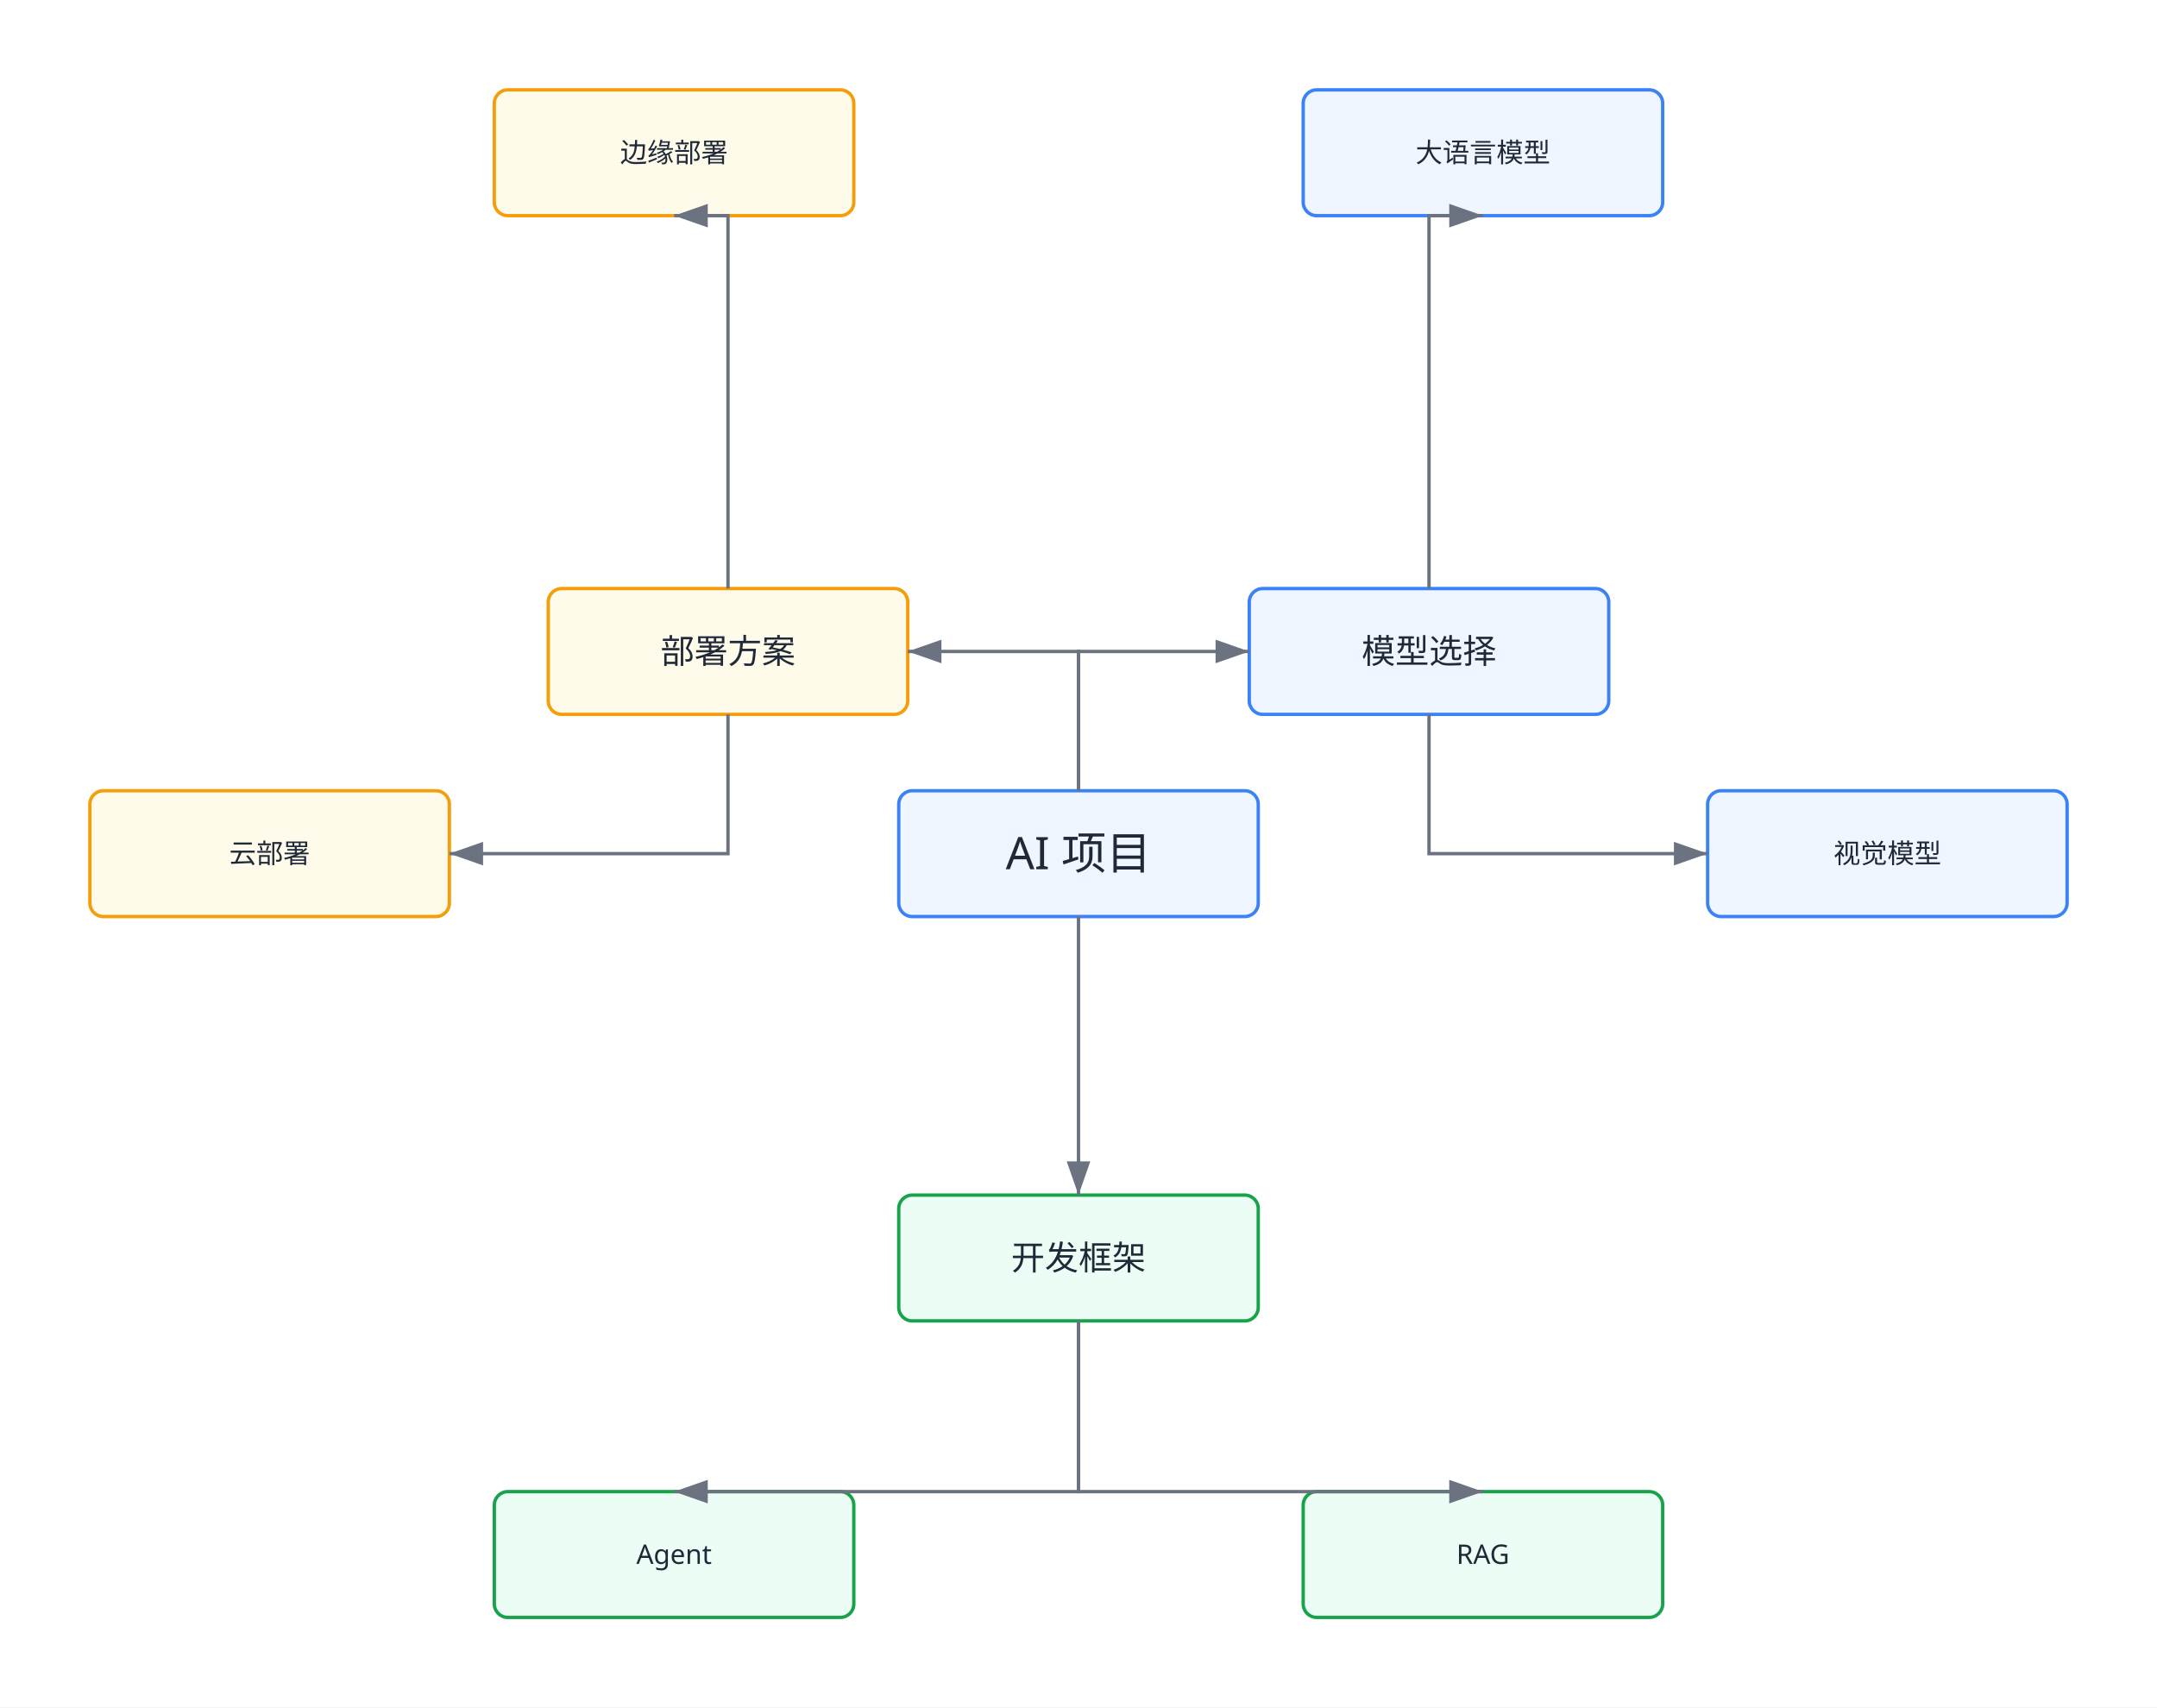
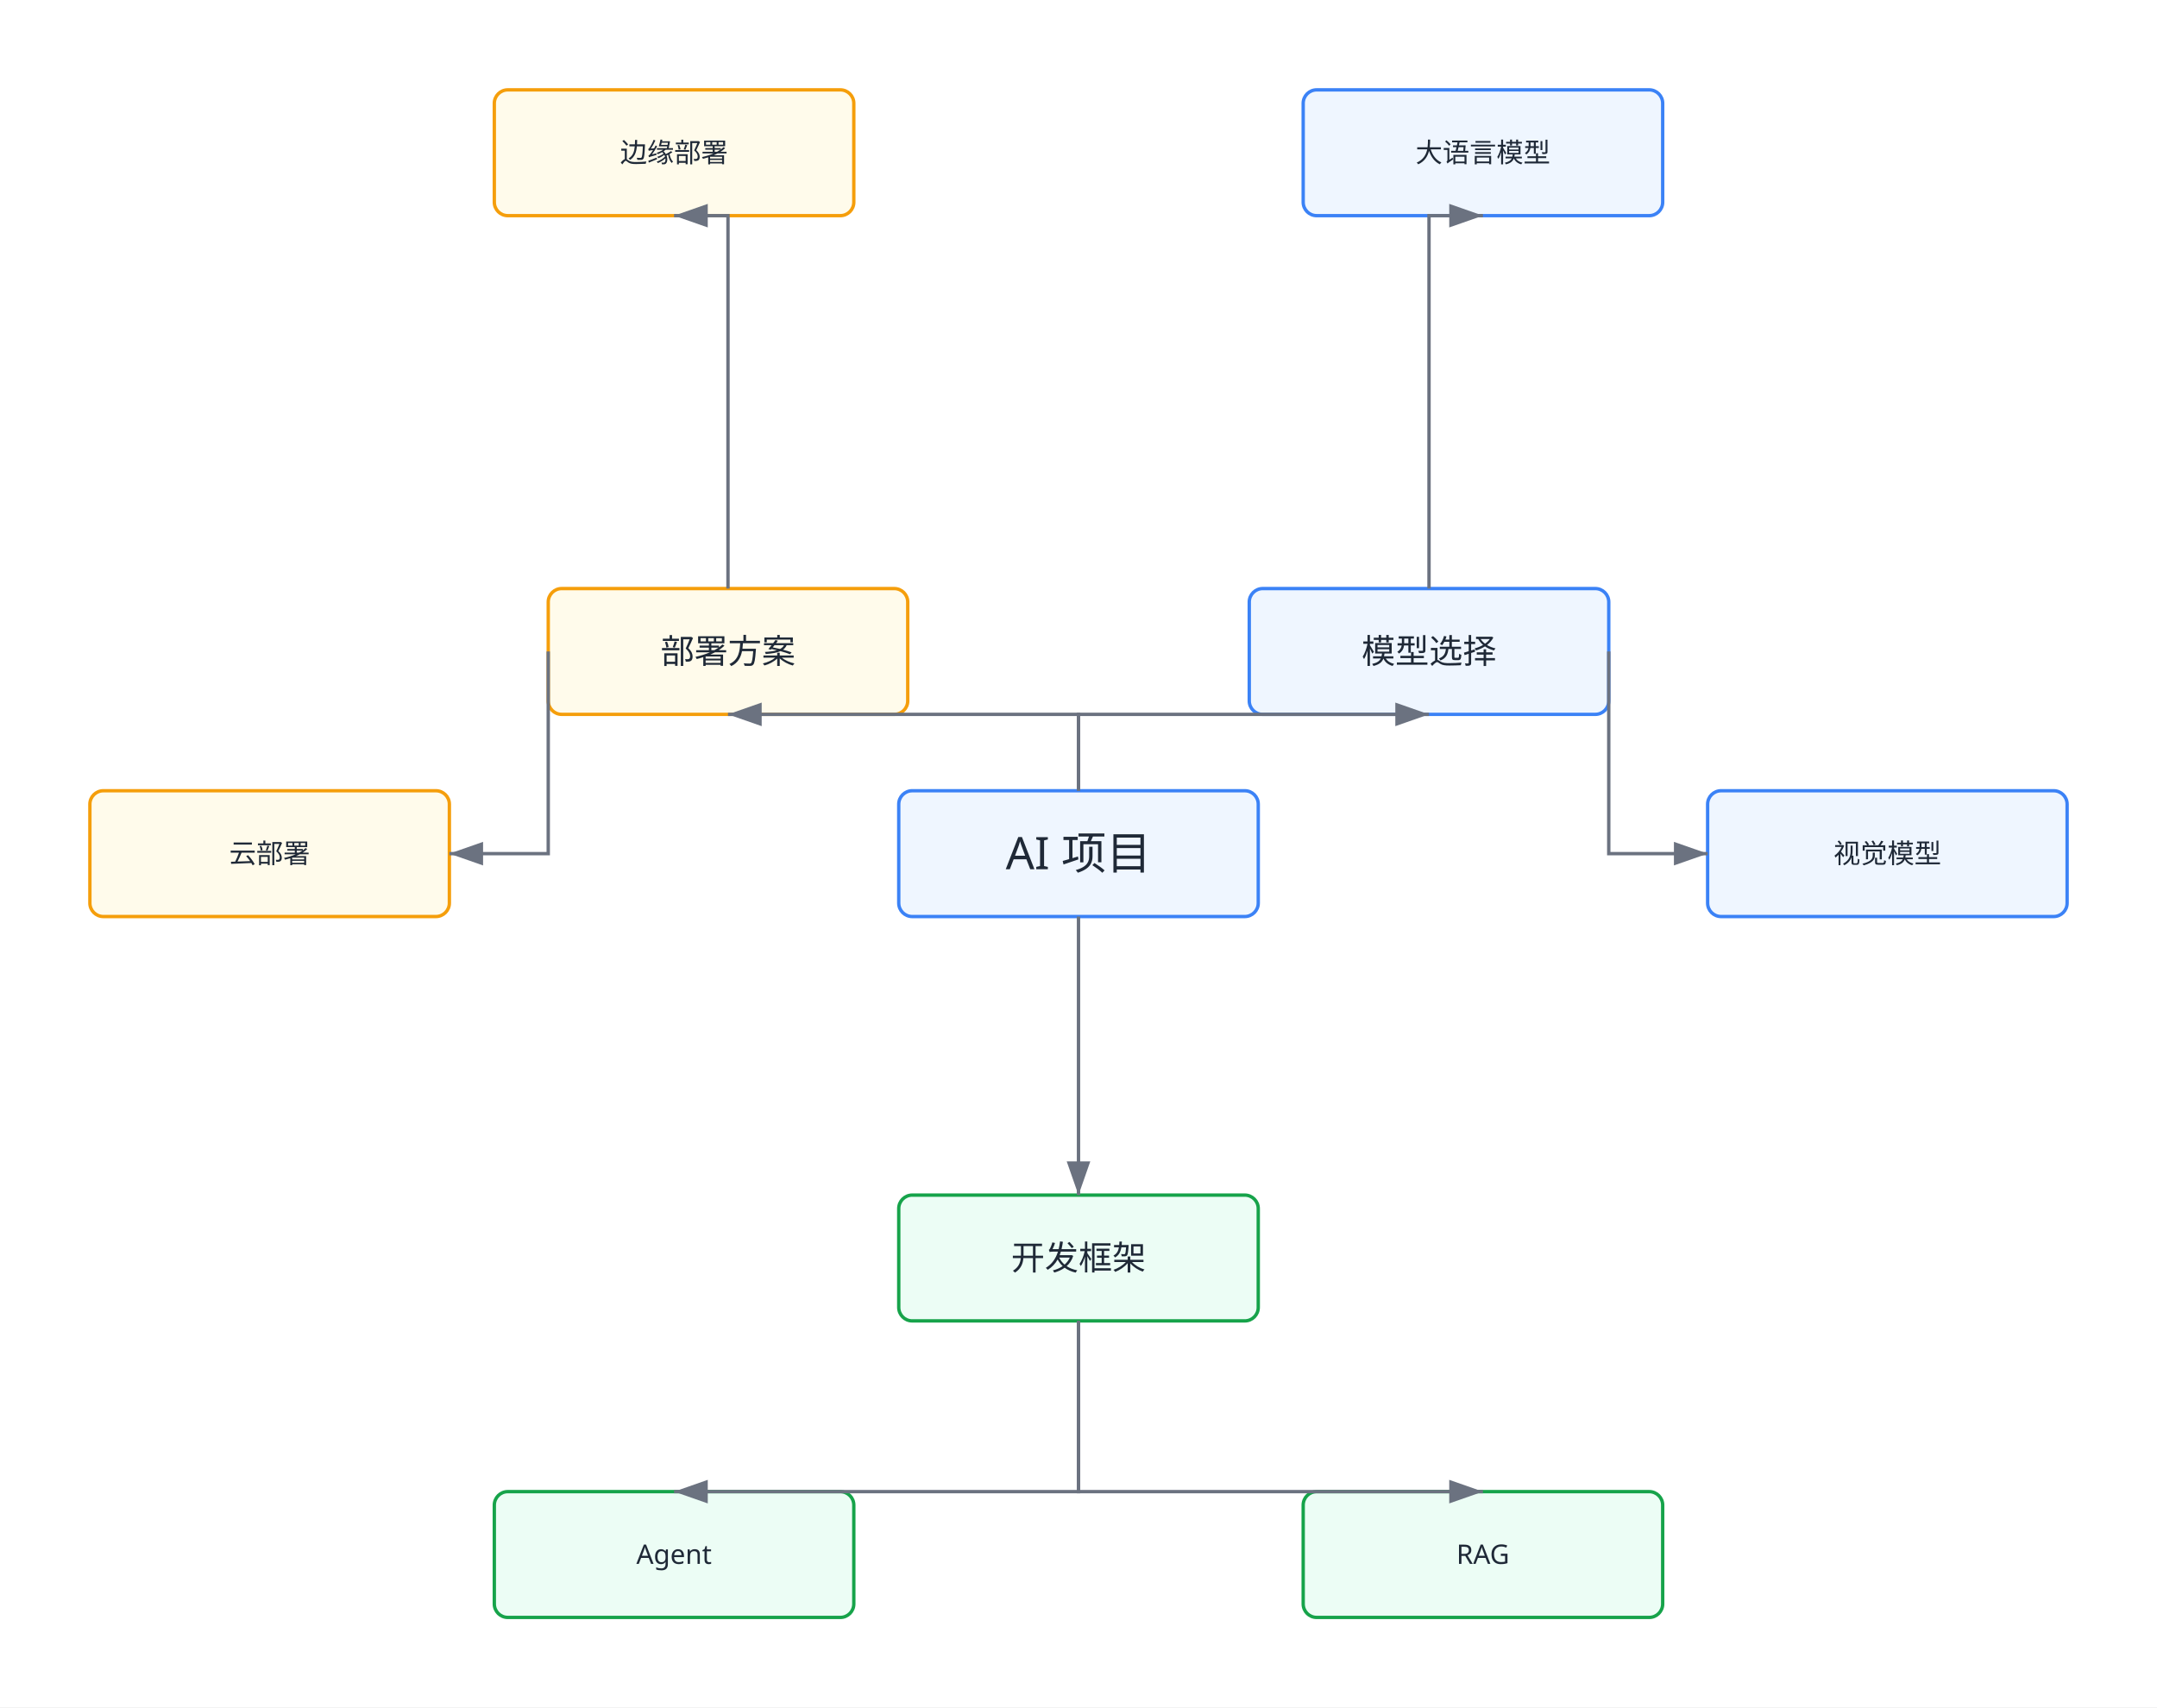
<svg xmlns="http://www.w3.org/2000/svg" width="960" height="760" viewBox="0 0 960 760">
  <defs>
    <marker id="arrowhead" markerWidth="10" markerHeight="7" refX="10" refY="3.5" orient="auto">
      <polygon points="0 0, 10 3.5, 0 7" fill="#6b7280" />
    </marker>
    <marker id="arrowhead-purple" markerWidth="10" markerHeight="7" refX="10" refY="3.5" orient="auto">
      <polygon points="0 0, 10 3.5, 0 7" fill="#7c3aed" />
    </marker>
  </defs>
  <style>.lgdl-anchors,.lgdl-edge-anchors{opacity:0;pointer-events:none;transition:opacity .12s ease}.lgdl-node:hover + .lgdl-anchors,.lgdl-class:hover + .lgdl-anchors,.lgdl-group:hover + .lgdl-anchors,.lgdl-lane:hover + .lgdl-anchors{opacity:1}.lgdl-edge:hover + .lgdl-edge-anchors,.lgdl-aggregate-edge:hover + .lgdl-edge-anchors{opacity:1}.lgdl-node.lgdl-hovered + .lgdl-anchors,.lgdl-class.lgdl-hovered + .lgdl-anchors,.lgdl-group.lgdl-hovered + .lgdl-anchors,.lgdl-lane.lgdl-hovered + .lgdl-anchors{opacity:1}.lgdl-edge.lgdl-hovered + .lgdl-edge-anchors,.lgdl-aggregate-edge.lgdl-hovered + .lgdl-edge-anchors{opacity:1}.lgdl-hovered{filter:drop-shadow(0 0 3px rgba(79,70,229,.65))}</style>
  <rect x="0" y="0" width="960" height="760" fill="#ffffff" />
  <g class="lgdl-node" data-lgdl-loc="nodes[0]">
    <rect x="400" y="352" width="160" height="56" rx="6" ry="6" fill="#eff6ff" stroke="#3b82f6" stroke-width="1.5" />
    <text x="480" y="380" font-family="'Segoe UI', 'PingFang SC', 'Microsoft YaHei', sans-serif" font-size="20" fill="#1f2937" text-anchor="middle" dominant-baseline="middle">AI 项目</text>
  </g>
  <g class="lgdl-anchors">
    <circle cx="560.0" cy="380.0" r="3" fill="#3b82f6" />
    <circle cx="560.0" cy="401.4" r="3" fill="#3b82f6" />
    <circle cx="528.5" cy="408.0" r="3" fill="#3b82f6" />
    <circle cx="508.0" cy="408.0" r="3" fill="#3b82f6" />
    <circle cx="496.2" cy="408.0" r="3" fill="#3b82f6" />
    <circle cx="487.5" cy="408.0" r="3" fill="#3b82f6" />
    <circle cx="480.0" cy="408.0" r="3" fill="#3b82f6" />
    <circle cx="472.5" cy="408.0" r="3" fill="#3b82f6" />
    <circle cx="463.8" cy="408.0" r="3" fill="#3b82f6" />
    <circle cx="452.0" cy="408.0" r="3" fill="#3b82f6" />
    <circle cx="431.5" cy="408.0" r="3" fill="#3b82f6" />
    <circle cx="400.0" cy="401.4" r="3" fill="#3b82f6" />
    <circle cx="400.0" cy="380.0" r="3" fill="#3b82f6" />
    <circle cx="400.0" cy="358.6" r="3" fill="#3b82f6" />
    <circle cx="431.5" cy="352.0" r="3" fill="#3b82f6" />
    <circle cx="452.0" cy="352.0" r="3" fill="#3b82f6" />
    <circle cx="463.8" cy="352.0" r="3" fill="#3b82f6" />
    <circle cx="472.5" cy="352.0" r="3" fill="#3b82f6" />
    <circle cx="480.0" cy="352.0" r="3" fill="#3b82f6" />
    <circle cx="487.5" cy="352.0" r="3" fill="#3b82f6" />
    <circle cx="496.2" cy="352.0" r="3" fill="#3b82f6" />
    <circle cx="508.0" cy="352.0" r="3" fill="#3b82f6" />
    <circle cx="528.5" cy="352.0" r="3" fill="#3b82f6" />
    <circle cx="560.0" cy="358.6" r="3" fill="#3b82f6" />
  </g>
  <g class="lgdl-node" data-lgdl-loc="nodes[1]">
    <rect x="556" y="262" width="160" height="56" rx="6" ry="6" fill="#eff6ff" stroke="#3b82f6" stroke-width="1.5" />
    <text x="636" y="290" font-family="'Segoe UI', 'PingFang SC', 'Microsoft YaHei', sans-serif" font-size="15" fill="#1f2937" text-anchor="middle" dominant-baseline="middle">模型选择</text>
  </g>
  <g class="lgdl-anchors">
    <circle cx="716.0" cy="290.0" r="3" fill="#3b82f6" />
    <circle cx="716.0" cy="311.4" r="3" fill="#3b82f6" />
    <circle cx="684.5" cy="318.0" r="3" fill="#3b82f6" />
    <circle cx="664.0" cy="318.0" r="3" fill="#3b82f6" />
    <circle cx="652.2" cy="318.0" r="3" fill="#3b82f6" />
    <circle cx="643.5" cy="318.0" r="3" fill="#3b82f6" />
    <circle cx="636.0" cy="318.0" r="3" fill="#3b82f6" />
    <circle cx="628.5" cy="318.0" r="3" fill="#3b82f6" />
    <circle cx="619.8" cy="318.0" r="3" fill="#3b82f6" />
    <circle cx="608.0" cy="318.0" r="3" fill="#3b82f6" />
    <circle cx="587.5" cy="318.0" r="3" fill="#3b82f6" />
    <circle cx="556.0" cy="311.4" r="3" fill="#3b82f6" />
    <circle cx="556.0" cy="290.0" r="3" fill="#3b82f6" />
    <circle cx="556.0" cy="268.6" r="3" fill="#3b82f6" />
    <circle cx="587.5" cy="262.0" r="3" fill="#3b82f6" />
    <circle cx="608.0" cy="262.0" r="3" fill="#3b82f6" />
    <circle cx="619.8" cy="262.0" r="3" fill="#3b82f6" />
    <circle cx="628.5" cy="262.0" r="3" fill="#3b82f6" />
    <circle cx="636.0" cy="262.0" r="3" fill="#3b82f6" />
    <circle cx="643.5" cy="262.0" r="3" fill="#3b82f6" />
    <circle cx="652.2" cy="262.0" r="3" fill="#3b82f6" />
    <circle cx="664.0" cy="262.0" r="3" fill="#3b82f6" />
    <circle cx="684.5" cy="262.0" r="3" fill="#3b82f6" />
    <circle cx="716.0" cy="268.6" r="3" fill="#3b82f6" />
  </g>
  <g class="lgdl-node" data-lgdl-loc="nodes[2]">
    <rect x="400" y="532" width="160" height="56" rx="6" ry="6" fill="#ecfdf5" stroke="#16a34a" stroke-width="1.5" />
    <text x="480" y="560" font-family="'Segoe UI', 'PingFang SC', 'Microsoft YaHei', sans-serif" font-size="15" fill="#1f2937" text-anchor="middle" dominant-baseline="middle">开发框架</text>
  </g>
  <g class="lgdl-anchors">
    <circle cx="560.0" cy="560.0" r="3" fill="#16a34a" />
    <circle cx="560.0" cy="581.4" r="3" fill="#16a34a" />
    <circle cx="528.5" cy="588.0" r="3" fill="#16a34a" />
    <circle cx="508.0" cy="588.0" r="3" fill="#16a34a" />
    <circle cx="496.2" cy="588.0" r="3" fill="#16a34a" />
    <circle cx="487.5" cy="588.0" r="3" fill="#16a34a" />
    <circle cx="480.0" cy="588.0" r="3" fill="#16a34a" />
    <circle cx="472.5" cy="588.0" r="3" fill="#16a34a" />
    <circle cx="463.8" cy="588.0" r="3" fill="#16a34a" />
    <circle cx="452.0" cy="588.0" r="3" fill="#16a34a" />
    <circle cx="431.5" cy="588.0" r="3" fill="#16a34a" />
    <circle cx="400.0" cy="581.4" r="3" fill="#16a34a" />
    <circle cx="400.0" cy="560.0" r="3" fill="#16a34a" />
    <circle cx="400.0" cy="538.6" r="3" fill="#16a34a" />
    <circle cx="431.5" cy="532.0" r="3" fill="#16a34a" />
    <circle cx="452.0" cy="532.0" r="3" fill="#16a34a" />
    <circle cx="463.8" cy="532.0" r="3" fill="#16a34a" />
    <circle cx="472.5" cy="532.0" r="3" fill="#16a34a" />
    <circle cx="480.0" cy="532.0" r="3" fill="#16a34a" />
    <circle cx="487.5" cy="532.0" r="3" fill="#16a34a" />
    <circle cx="496.2" cy="532.0" r="3" fill="#16a34a" />
    <circle cx="508.0" cy="532.0" r="3" fill="#16a34a" />
    <circle cx="528.5" cy="532.0" r="3" fill="#16a34a" />
    <circle cx="560.0" cy="538.6" r="3" fill="#16a34a" />
  </g>
  <g class="lgdl-node" data-lgdl-loc="nodes[3]">
    <rect x="244" y="262" width="160" height="56" rx="6" ry="6" fill="#fffbeb" stroke="#f59e0b" stroke-width="1.5" />
    <text x="324" y="290" font-family="'Segoe UI', 'PingFang SC', 'Microsoft YaHei', sans-serif" font-size="15" fill="#1f2937" text-anchor="middle" dominant-baseline="middle">部署方案</text>
  </g>
  <g class="lgdl-anchors">
    <circle cx="404.0" cy="290.0" r="3" fill="#f59e0b" />
    <circle cx="404.0" cy="311.4" r="3" fill="#f59e0b" />
    <circle cx="372.5" cy="318.0" r="3" fill="#f59e0b" />
    <circle cx="352.0" cy="318.0" r="3" fill="#f59e0b" />
    <circle cx="340.2" cy="318.0" r="3" fill="#f59e0b" />
    <circle cx="331.5" cy="318.0" r="3" fill="#f59e0b" />
    <circle cx="324.0" cy="318.0" r="3" fill="#f59e0b" />
    <circle cx="316.5" cy="318.0" r="3" fill="#f59e0b" />
    <circle cx="307.8" cy="318.0" r="3" fill="#f59e0b" />
    <circle cx="296.0" cy="318.0" r="3" fill="#f59e0b" />
    <circle cx="275.5" cy="318.0" r="3" fill="#f59e0b" />
    <circle cx="244.0" cy="311.4" r="3" fill="#f59e0b" />
    <circle cx="244.0" cy="290.0" r="3" fill="#f59e0b" />
    <circle cx="244.0" cy="268.6" r="3" fill="#f59e0b" />
    <circle cx="275.5" cy="262.0" r="3" fill="#f59e0b" />
    <circle cx="296.0" cy="262.0" r="3" fill="#f59e0b" />
    <circle cx="307.8" cy="262.0" r="3" fill="#f59e0b" />
    <circle cx="316.5" cy="262.0" r="3" fill="#f59e0b" />
    <circle cx="324.0" cy="262.0" r="3" fill="#f59e0b" />
    <circle cx="331.5" cy="262.0" r="3" fill="#f59e0b" />
    <circle cx="340.2" cy="262.0" r="3" fill="#f59e0b" />
    <circle cx="352.0" cy="262.0" r="3" fill="#f59e0b" />
    <circle cx="372.5" cy="262.0" r="3" fill="#f59e0b" />
    <circle cx="404.0" cy="268.6" r="3" fill="#f59e0b" />
  </g>
  <g class="lgdl-node" data-lgdl-loc="nodes[4]">
    <rect x="580" y="40" width="160" height="56" rx="6" ry="6" fill="#eff6ff" stroke="#3b82f6" stroke-width="1.5" />
    <text x="660" y="68" font-family="'Segoe UI', 'PingFang SC', 'Microsoft YaHei', sans-serif" font-size="12" fill="#1f2937" text-anchor="middle" dominant-baseline="middle">大语言模型</text>
  </g>
  <g class="lgdl-anchors">
    <circle cx="740.0" cy="68.0" r="3" fill="#3b82f6" />
    <circle cx="740.0" cy="89.4" r="3" fill="#3b82f6" />
    <circle cx="708.5" cy="96.0" r="3" fill="#3b82f6" />
    <circle cx="688.0" cy="96.0" r="3" fill="#3b82f6" />
    <circle cx="676.2" cy="96.0" r="3" fill="#3b82f6" />
    <circle cx="667.5" cy="96.0" r="3" fill="#3b82f6" />
    <circle cx="660.0" cy="96.0" r="3" fill="#3b82f6" />
    <circle cx="652.5" cy="96.0" r="3" fill="#3b82f6" />
    <circle cx="643.8" cy="96.0" r="3" fill="#3b82f6" />
    <circle cx="632.0" cy="96.0" r="3" fill="#3b82f6" />
    <circle cx="611.5" cy="96.0" r="3" fill="#3b82f6" />
    <circle cx="580.0" cy="89.4" r="3" fill="#3b82f6" />
    <circle cx="580.0" cy="68.0" r="3" fill="#3b82f6" />
    <circle cx="580.0" cy="46.6" r="3" fill="#3b82f6" />
    <circle cx="611.5" cy="40.0" r="3" fill="#3b82f6" />
    <circle cx="632.0" cy="40.0" r="3" fill="#3b82f6" />
    <circle cx="643.8" cy="40.0" r="3" fill="#3b82f6" />
    <circle cx="652.5" cy="40.0" r="3" fill="#3b82f6" />
    <circle cx="660.0" cy="40.0" r="3" fill="#3b82f6" />
    <circle cx="667.5" cy="40.0" r="3" fill="#3b82f6" />
    <circle cx="676.2" cy="40.0" r="3" fill="#3b82f6" />
    <circle cx="688.0" cy="40.0" r="3" fill="#3b82f6" />
    <circle cx="708.5" cy="40.0" r="3" fill="#3b82f6" />
    <circle cx="740.0" cy="46.6" r="3" fill="#3b82f6" />
  </g>
  <g class="lgdl-node" data-lgdl-loc="nodes[5]">
    <rect x="760" y="352" width="160" height="56" rx="6" ry="6" fill="#eff6ff" stroke="#3b82f6" stroke-width="1.5" />
    <text x="840" y="380" font-family="'Segoe UI', 'PingFang SC', 'Microsoft YaHei', sans-serif" font-size="12" fill="#1f2937" text-anchor="middle" dominant-baseline="middle">视觉模型</text>
  </g>
  <g class="lgdl-anchors">
    <circle cx="920.0" cy="380.0" r="3" fill="#3b82f6" />
    <circle cx="920.0" cy="401.4" r="3" fill="#3b82f6" />
    <circle cx="888.5" cy="408.0" r="3" fill="#3b82f6" />
    <circle cx="868.0" cy="408.0" r="3" fill="#3b82f6" />
    <circle cx="856.2" cy="408.0" r="3" fill="#3b82f6" />
    <circle cx="847.5" cy="408.0" r="3" fill="#3b82f6" />
    <circle cx="840.0" cy="408.0" r="3" fill="#3b82f6" />
    <circle cx="832.5" cy="408.0" r="3" fill="#3b82f6" />
    <circle cx="823.8" cy="408.0" r="3" fill="#3b82f6" />
    <circle cx="812.0" cy="408.0" r="3" fill="#3b82f6" />
    <circle cx="791.5" cy="408.0" r="3" fill="#3b82f6" />
    <circle cx="760.0" cy="401.4" r="3" fill="#3b82f6" />
    <circle cx="760.0" cy="380.0" r="3" fill="#3b82f6" />
    <circle cx="760.0" cy="358.6" r="3" fill="#3b82f6" />
    <circle cx="791.5" cy="352.0" r="3" fill="#3b82f6" />
    <circle cx="812.0" cy="352.0" r="3" fill="#3b82f6" />
    <circle cx="823.8" cy="352.0" r="3" fill="#3b82f6" />
    <circle cx="832.5" cy="352.0" r="3" fill="#3b82f6" />
    <circle cx="840.0" cy="352.0" r="3" fill="#3b82f6" />
    <circle cx="847.5" cy="352.0" r="3" fill="#3b82f6" />
    <circle cx="856.2" cy="352.0" r="3" fill="#3b82f6" />
    <circle cx="868.0" cy="352.0" r="3" fill="#3b82f6" />
    <circle cx="888.5" cy="352.0" r="3" fill="#3b82f6" />
    <circle cx="920.0" cy="358.6" r="3" fill="#3b82f6" />
  </g>
  <g class="lgdl-node" data-lgdl-loc="nodes[6]">
    <rect x="580" y="664" width="160" height="56" rx="6" ry="6" fill="#ecfdf5" stroke="#16a34a" stroke-width="1.5" />
    <text x="660" y="692" font-family="'Segoe UI', 'PingFang SC', 'Microsoft YaHei', sans-serif" font-size="12" fill="#1f2937" text-anchor="middle" dominant-baseline="middle">RAG</text>
  </g>
  <g class="lgdl-anchors">
    <circle cx="740.0" cy="692.0" r="3" fill="#16a34a" />
    <circle cx="740.0" cy="713.4" r="3" fill="#16a34a" />
    <circle cx="708.5" cy="720.0" r="3" fill="#16a34a" />
    <circle cx="688.0" cy="720.0" r="3" fill="#16a34a" />
    <circle cx="676.2" cy="720.0" r="3" fill="#16a34a" />
    <circle cx="667.5" cy="720.0" r="3" fill="#16a34a" />
    <circle cx="660.0" cy="720.0" r="3" fill="#16a34a" />
    <circle cx="652.5" cy="720.0" r="3" fill="#16a34a" />
    <circle cx="643.8" cy="720.0" r="3" fill="#16a34a" />
    <circle cx="632.0" cy="720.0" r="3" fill="#16a34a" />
    <circle cx="611.5" cy="720.0" r="3" fill="#16a34a" />
    <circle cx="580.0" cy="713.4" r="3" fill="#16a34a" />
    <circle cx="580.0" cy="692.0" r="3" fill="#16a34a" />
    <circle cx="580.0" cy="670.6" r="3" fill="#16a34a" />
    <circle cx="611.5" cy="664.0" r="3" fill="#16a34a" />
    <circle cx="632.0" cy="664.0" r="3" fill="#16a34a" />
    <circle cx="643.8" cy="664.0" r="3" fill="#16a34a" />
    <circle cx="652.5" cy="664.0" r="3" fill="#16a34a" />
    <circle cx="660.0" cy="664.0" r="3" fill="#16a34a" />
    <circle cx="667.5" cy="664.0" r="3" fill="#16a34a" />
    <circle cx="676.2" cy="664.0" r="3" fill="#16a34a" />
    <circle cx="688.0" cy="664.0" r="3" fill="#16a34a" />
    <circle cx="708.5" cy="664.0" r="3" fill="#16a34a" />
    <circle cx="740.0" cy="670.6" r="3" fill="#16a34a" />
  </g>
  <g class="lgdl-node" data-lgdl-loc="nodes[7]">
    <rect x="220" y="664" width="160" height="56" rx="6" ry="6" fill="#ecfdf5" stroke="#16a34a" stroke-width="1.5" />
    <text x="300" y="692" font-family="'Segoe UI', 'PingFang SC', 'Microsoft YaHei', sans-serif" font-size="12" fill="#1f2937" text-anchor="middle" dominant-baseline="middle">Agent</text>
  </g>
  <g class="lgdl-anchors">
    <circle cx="380.0" cy="692.0" r="3" fill="#16a34a" />
    <circle cx="380.0" cy="713.4" r="3" fill="#16a34a" />
    <circle cx="348.5" cy="720.0" r="3" fill="#16a34a" />
    <circle cx="328.0" cy="720.0" r="3" fill="#16a34a" />
    <circle cx="316.2" cy="720.0" r="3" fill="#16a34a" />
    <circle cx="307.5" cy="720.0" r="3" fill="#16a34a" />
    <circle cx="300.0" cy="720.0" r="3" fill="#16a34a" />
    <circle cx="292.5" cy="720.0" r="3" fill="#16a34a" />
    <circle cx="283.8" cy="720.0" r="3" fill="#16a34a" />
    <circle cx="272.0" cy="720.0" r="3" fill="#16a34a" />
    <circle cx="251.5" cy="720.0" r="3" fill="#16a34a" />
    <circle cx="220.0" cy="713.4" r="3" fill="#16a34a" />
    <circle cx="220.0" cy="692.0" r="3" fill="#16a34a" />
    <circle cx="220.0" cy="670.6" r="3" fill="#16a34a" />
    <circle cx="251.5" cy="664.0" r="3" fill="#16a34a" />
    <circle cx="272.0" cy="664.0" r="3" fill="#16a34a" />
    <circle cx="283.8" cy="664.0" r="3" fill="#16a34a" />
    <circle cx="292.5" cy="664.0" r="3" fill="#16a34a" />
    <circle cx="300.0" cy="664.0" r="3" fill="#16a34a" />
    <circle cx="307.5" cy="664.0" r="3" fill="#16a34a" />
    <circle cx="316.2" cy="664.0" r="3" fill="#16a34a" />
    <circle cx="328.0" cy="664.0" r="3" fill="#16a34a" />
    <circle cx="348.5" cy="664.0" r="3" fill="#16a34a" />
    <circle cx="380.0" cy="670.6" r="3" fill="#16a34a" />
  </g>
  <g class="lgdl-node" data-lgdl-loc="nodes[8]">
    <rect x="40" y="352" width="160" height="56" rx="6" ry="6" fill="#fffbeb" stroke="#f59e0b" stroke-width="1.5" />
    <text x="120" y="380" font-family="'Segoe UI', 'PingFang SC', 'Microsoft YaHei', sans-serif" font-size="12" fill="#1f2937" text-anchor="middle" dominant-baseline="middle">云部署</text>
  </g>
  <g class="lgdl-anchors">
    <circle cx="200.0" cy="380.0" r="3" fill="#f59e0b" />
    <circle cx="200.0" cy="401.4" r="3" fill="#f59e0b" />
    <circle cx="168.5" cy="408.0" r="3" fill="#f59e0b" />
    <circle cx="148.0" cy="408.0" r="3" fill="#f59e0b" />
    <circle cx="136.2" cy="408.0" r="3" fill="#f59e0b" />
    <circle cx="127.5" cy="408.0" r="3" fill="#f59e0b" />
    <circle cx="120.0" cy="408.0" r="3" fill="#f59e0b" />
    <circle cx="112.5" cy="408.0" r="3" fill="#f59e0b" />
    <circle cx="103.8" cy="408.0" r="3" fill="#f59e0b" />
    <circle cx="92.0" cy="408.0" r="3" fill="#f59e0b" />
    <circle cx="71.5" cy="408.0" r="3" fill="#f59e0b" />
    <circle cx="40.0" cy="401.4" r="3" fill="#f59e0b" />
    <circle cx="40.0" cy="380.0" r="3" fill="#f59e0b" />
    <circle cx="40.0" cy="358.6" r="3" fill="#f59e0b" />
    <circle cx="71.5" cy="352.0" r="3" fill="#f59e0b" />
    <circle cx="92.0" cy="352.0" r="3" fill="#f59e0b" />
    <circle cx="103.8" cy="352.0" r="3" fill="#f59e0b" />
    <circle cx="112.5" cy="352.0" r="3" fill="#f59e0b" />
    <circle cx="120.0" cy="352.0" r="3" fill="#f59e0b" />
    <circle cx="127.5" cy="352.0" r="3" fill="#f59e0b" />
    <circle cx="136.2" cy="352.0" r="3" fill="#f59e0b" />
    <circle cx="148.0" cy="352.0" r="3" fill="#f59e0b" />
    <circle cx="168.5" cy="352.0" r="3" fill="#f59e0b" />
    <circle cx="200.0" cy="358.6" r="3" fill="#f59e0b" />
  </g>
  <g class="lgdl-node" data-lgdl-loc="nodes[9]">
    <rect x="220" y="40" width="160" height="56" rx="6" ry="6" fill="#fffbeb" stroke="#f59e0b" stroke-width="1.5" />
    <text x="300" y="68" font-family="'Segoe UI', 'PingFang SC', 'Microsoft YaHei', sans-serif" font-size="12" fill="#1f2937" text-anchor="middle" dominant-baseline="middle">边缘部署</text>
  </g>
  <g class="lgdl-anchors">
    <circle cx="380.0" cy="68.0" r="3" fill="#f59e0b" />
    <circle cx="380.0" cy="89.4" r="3" fill="#f59e0b" />
    <circle cx="348.5" cy="96.0" r="3" fill="#f59e0b" />
    <circle cx="328.0" cy="96.0" r="3" fill="#f59e0b" />
    <circle cx="316.2" cy="96.0" r="3" fill="#f59e0b" />
    <circle cx="307.5" cy="96.0" r="3" fill="#f59e0b" />
    <circle cx="300.0" cy="96.0" r="3" fill="#f59e0b" />
    <circle cx="292.5" cy="96.0" r="3" fill="#f59e0b" />
    <circle cx="283.8" cy="96.0" r="3" fill="#f59e0b" />
    <circle cx="272.0" cy="96.0" r="3" fill="#f59e0b" />
    <circle cx="251.5" cy="96.0" r="3" fill="#f59e0b" />
    <circle cx="220.0" cy="89.4" r="3" fill="#f59e0b" />
    <circle cx="220.0" cy="68.0" r="3" fill="#f59e0b" />
    <circle cx="220.0" cy="46.6" r="3" fill="#f59e0b" />
    <circle cx="251.5" cy="40.0" r="3" fill="#f59e0b" />
    <circle cx="272.0" cy="40.0" r="3" fill="#f59e0b" />
    <circle cx="283.8" cy="40.0" r="3" fill="#f59e0b" />
    <circle cx="292.5" cy="40.0" r="3" fill="#f59e0b" />
    <circle cx="300.0" cy="40.0" r="3" fill="#f59e0b" />
    <circle cx="307.5" cy="40.0" r="3" fill="#f59e0b" />
    <circle cx="316.2" cy="40.0" r="3" fill="#f59e0b" />
    <circle cx="328.0" cy="40.0" r="3" fill="#f59e0b" />
    <circle cx="348.5" cy="40.0" r="3" fill="#f59e0b" />
    <circle cx="380.0" cy="46.6" r="3" fill="#f59e0b" />
  </g>
  <g class="lgdl-edge" data-lgdl-loc="edges[0]">
-     <path d="M 480,352 L 480,290 L 556,290" fill="none" stroke="#6b7280" stroke-width="1.5" marker-end="url(#arrowhead)" />
+     <path d="M 480,352 L 480,318 L 636,318" fill="none" stroke="#6b7280" stroke-width="1.5" marker-end="url(#arrowhead)" />
  </g>
  <g class="lgdl-edge-anchors">
    <circle cx="480.0" cy="352.0" r="3.5" fill="#6b7280" />
-     <circle cx="556.0" cy="290.0" r="3.5" fill="#6b7280" />
+     <circle cx="636.0" cy="318.0" r="3.5" fill="#6b7280" />
  </g>
  <g class="lgdl-edge" data-lgdl-loc="edges[1]">
    <path d="M 480,408 L 480,532" fill="none" stroke="#6b7280" stroke-width="1.5" marker-end="url(#arrowhead)" />
  </g>
  <g class="lgdl-edge-anchors">
    <circle cx="480.0" cy="408.0" r="3.5" fill="#6b7280" />
    <circle cx="480.0" cy="532.0" r="3.5" fill="#6b7280" />
  </g>
  <g class="lgdl-edge" data-lgdl-loc="edges[2]">
-     <path d="M 480,352 L 480,290 L 404,290" fill="none" stroke="#6b7280" stroke-width="1.5" marker-end="url(#arrowhead)" />
+     <path d="M 480,352 L 480,318 L 324,318" fill="none" stroke="#6b7280" stroke-width="1.5" marker-end="url(#arrowhead)" />
  </g>
  <g class="lgdl-edge-anchors">
    <circle cx="480.0" cy="352.0" r="3.5" fill="#6b7280" />
-     <circle cx="404.0" cy="290.0" r="3.5" fill="#6b7280" />
+     <circle cx="324.0" cy="318.0" r="3.5" fill="#6b7280" />
  </g>
  <g class="lgdl-edge" data-lgdl-loc="edges[3]">
    <path d="M 636,262 L 636,96 L 660,96" fill="none" stroke="#6b7280" stroke-width="1.5" marker-end="url(#arrowhead)" />
  </g>
  <g class="lgdl-edge-anchors">
    <circle cx="636.0" cy="262.0" r="3.5" fill="#6b7280" />
    <circle cx="660.0" cy="96.0" r="3.5" fill="#6b7280" />
  </g>
  <g class="lgdl-edge" data-lgdl-loc="edges[4]">
-     <path d="M 636,318 L 636,380 L 760,380" fill="none" stroke="#6b7280" stroke-width="1.5" marker-end="url(#arrowhead)" />
-   </g>
-   <g class="lgdl-edge-anchors">
-     <circle cx="636.0" cy="318.0" r="3.5" fill="#6b7280" />
+     <path d="M 716,290 L 716,380 L 760,380" fill="none" stroke="#6b7280" stroke-width="1.5" marker-end="url(#arrowhead)" />
+   </g>
+   <g class="lgdl-edge-anchors">
+     <circle cx="716.0" cy="290.0" r="3.5" fill="#6b7280" />
    <circle cx="760.0" cy="380.0" r="3.5" fill="#6b7280" />
  </g>
  <g class="lgdl-edge" data-lgdl-loc="edges[5]">
    <path d="M 480,588 L 480,664 L 660,664" fill="none" stroke="#6b7280" stroke-width="1.5" marker-end="url(#arrowhead)" />
  </g>
  <g class="lgdl-edge-anchors">
    <circle cx="480.0" cy="588.0" r="3.5" fill="#6b7280" />
    <circle cx="660.0" cy="664.0" r="3.5" fill="#6b7280" />
  </g>
  <g class="lgdl-edge" data-lgdl-loc="edges[6]">
    <path d="M 480,588 L 480,664 L 300,664" fill="none" stroke="#6b7280" stroke-width="1.5" marker-end="url(#arrowhead)" />
  </g>
  <g class="lgdl-edge-anchors">
    <circle cx="480.0" cy="588.0" r="3.5" fill="#6b7280" />
    <circle cx="300.0" cy="664.0" r="3.5" fill="#6b7280" />
  </g>
  <g class="lgdl-edge" data-lgdl-loc="edges[7]">
-     <path d="M 324,318 L 324,380 L 200,380" fill="none" stroke="#6b7280" stroke-width="1.5" marker-end="url(#arrowhead)" />
-   </g>
-   <g class="lgdl-edge-anchors">
-     <circle cx="324.0" cy="318.0" r="3.5" fill="#6b7280" />
+     <path d="M 244,290 L 244,380 L 200,380" fill="none" stroke="#6b7280" stroke-width="1.5" marker-end="url(#arrowhead)" />
+   </g>
+   <g class="lgdl-edge-anchors">
+     <circle cx="244.0" cy="290.0" r="3.5" fill="#6b7280" />
    <circle cx="200.0" cy="380.0" r="3.5" fill="#6b7280" />
  </g>
  <g class="lgdl-edge" data-lgdl-loc="edges[8]">
    <path d="M 324,262 L 324,96 L 300,96" fill="none" stroke="#6b7280" stroke-width="1.5" marker-end="url(#arrowhead)" />
  </g>
  <g class="lgdl-edge-anchors">
    <circle cx="324.0" cy="262.0" r="3.5" fill="#6b7280" />
    <circle cx="300.0" cy="96.0" r="3.5" fill="#6b7280" />
  </g>
</svg>
